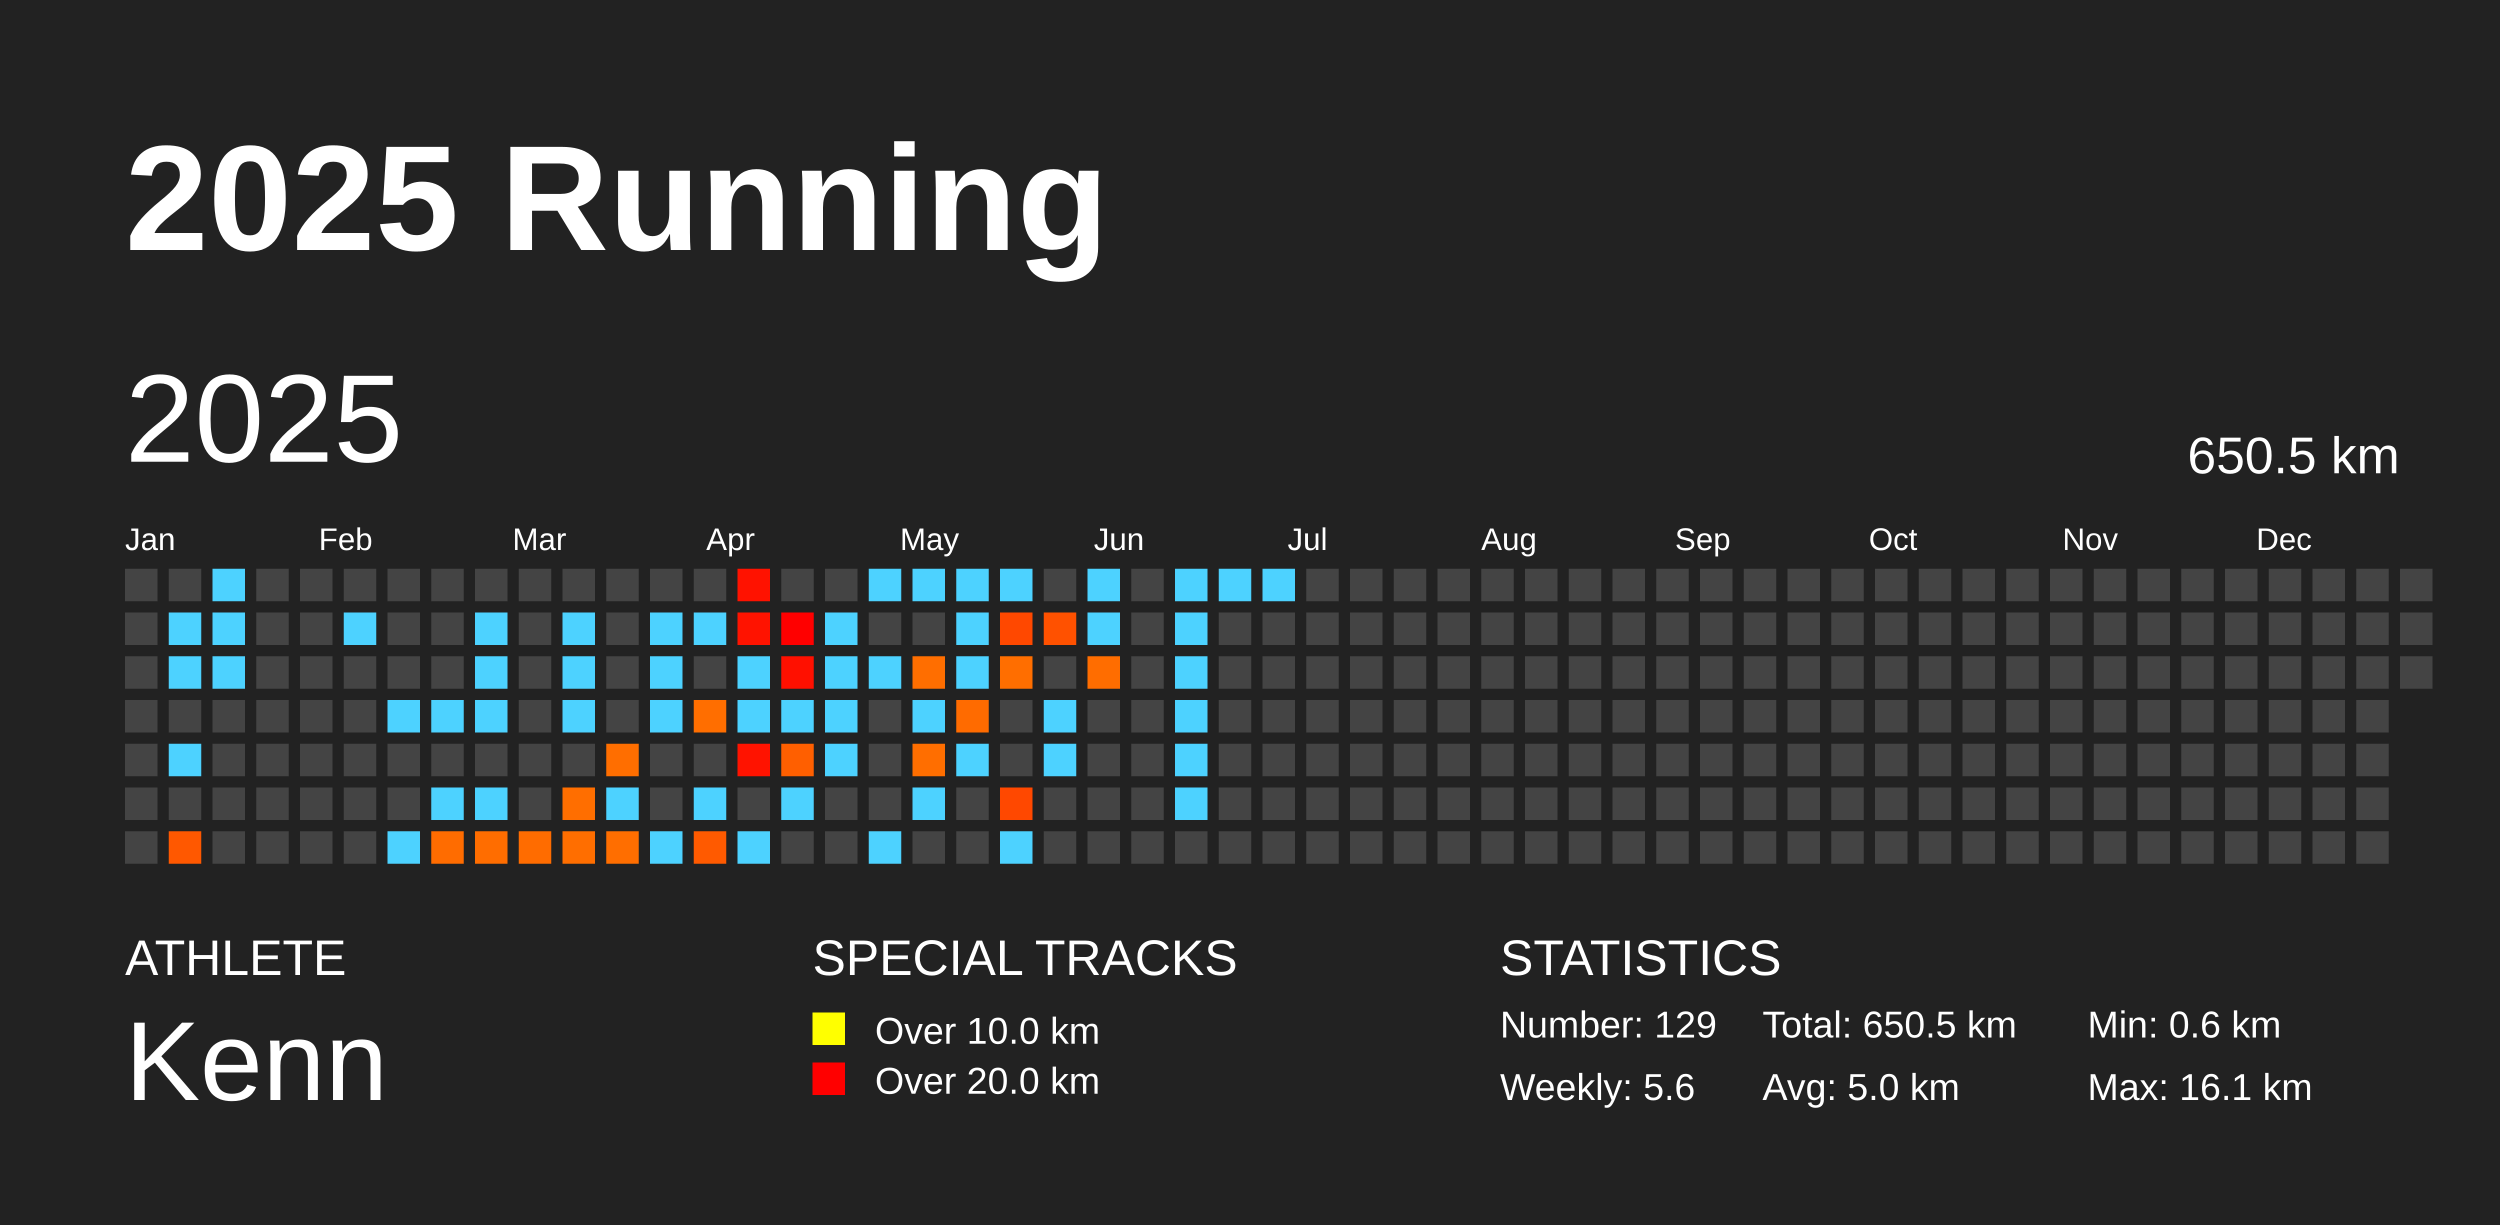
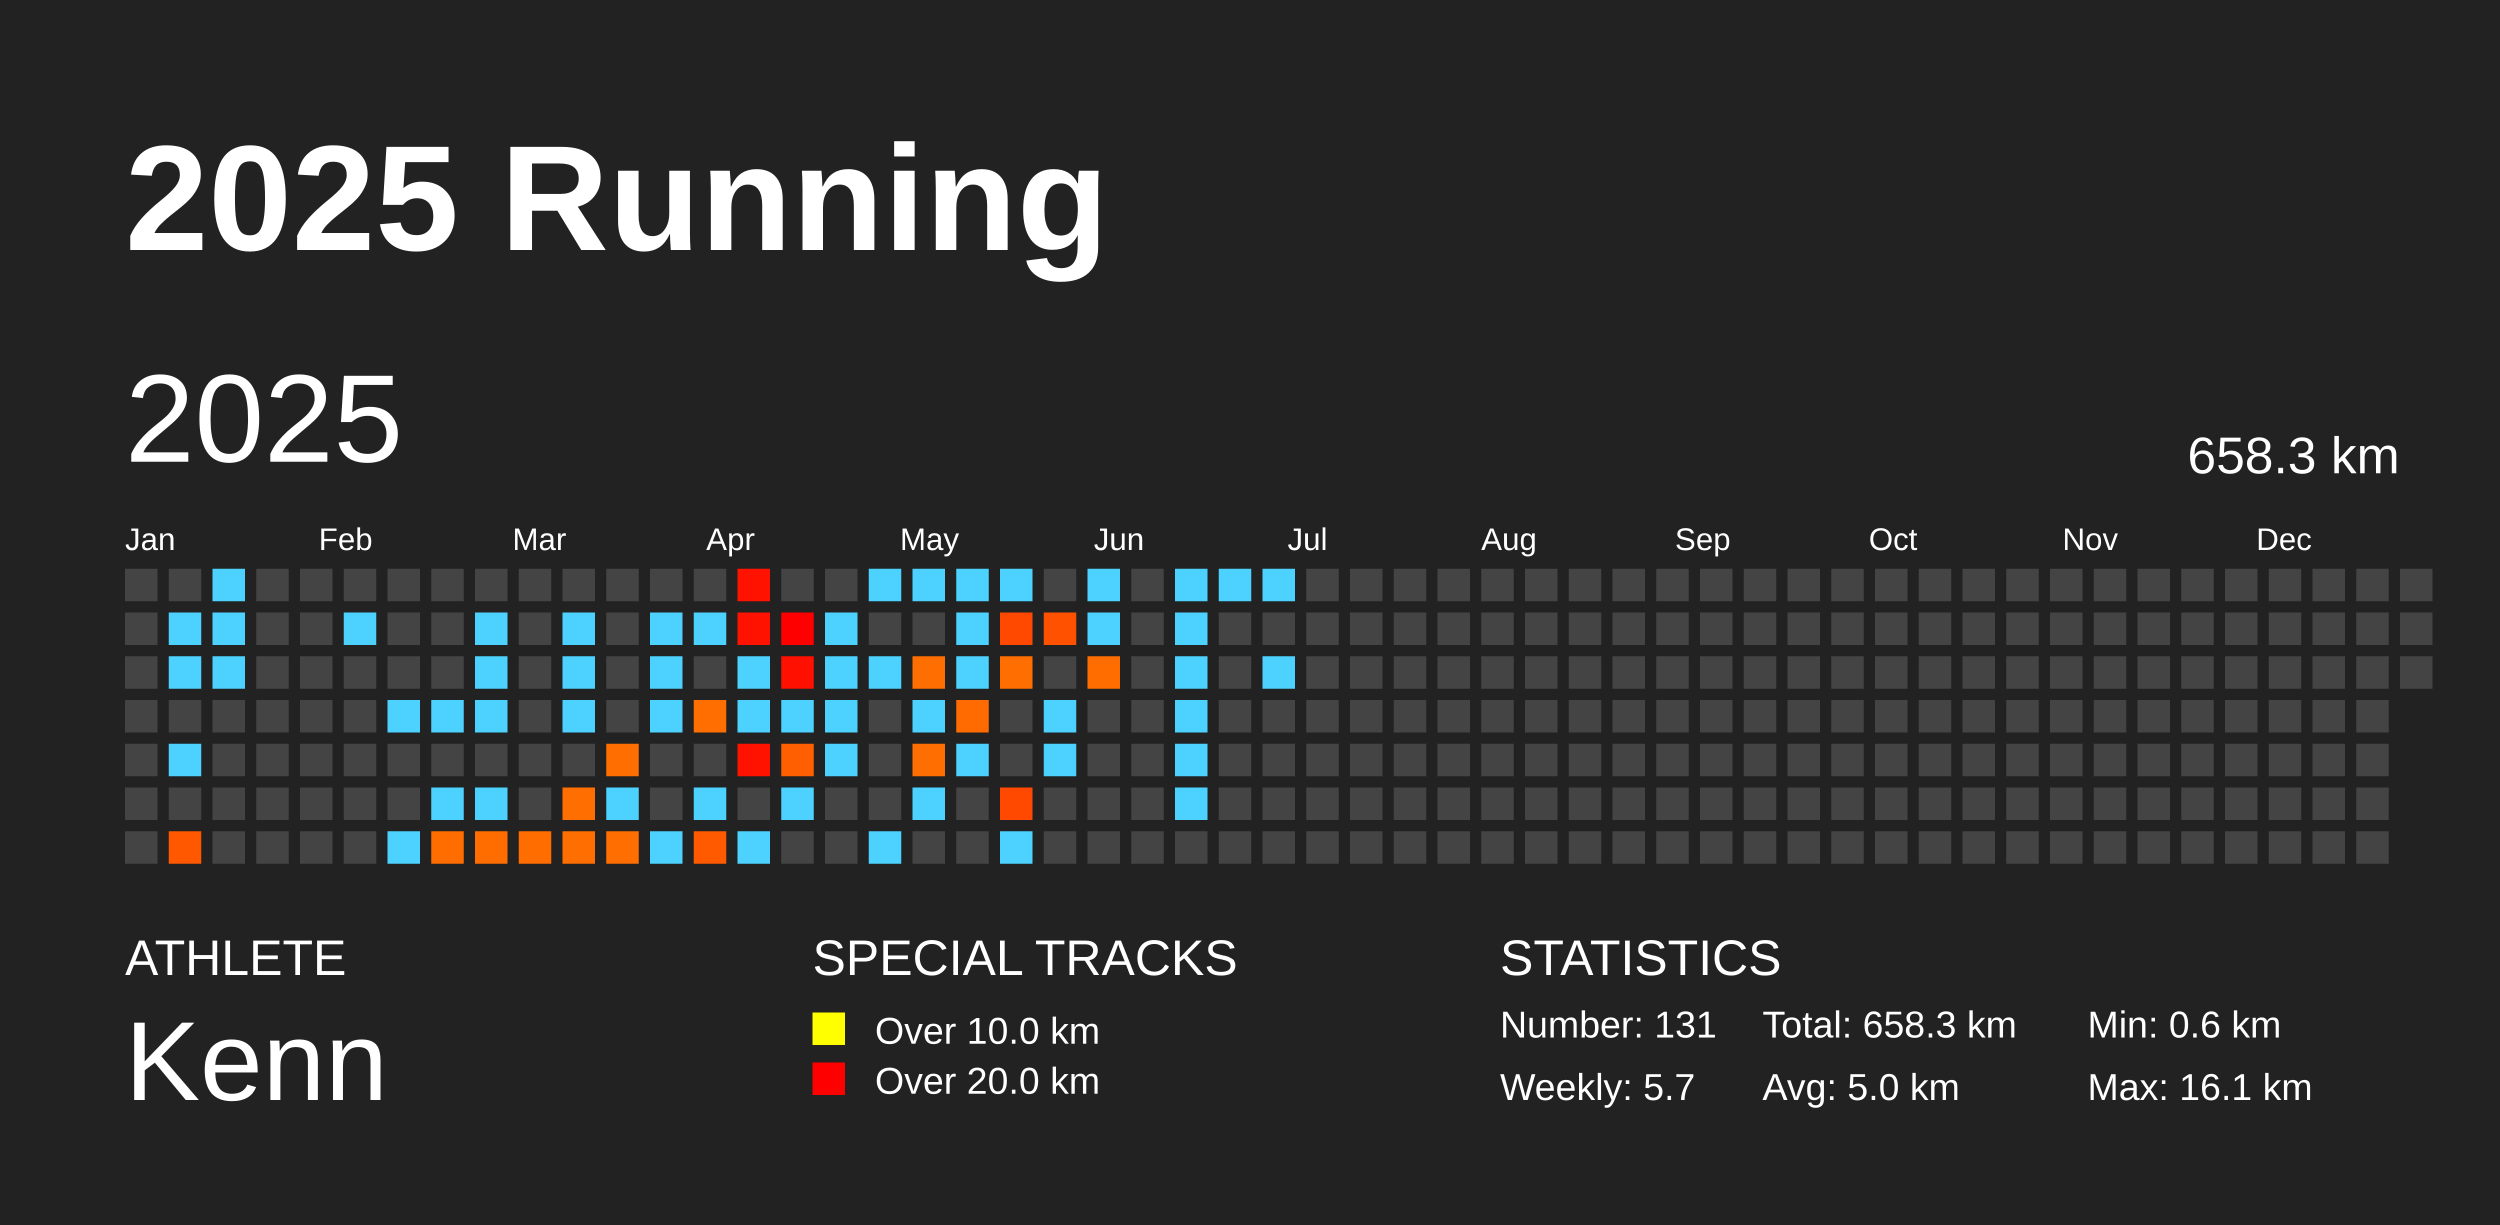
<svg xmlns="http://www.w3.org/2000/svg" baseProfile="full" height="98mm" version="1.1" viewBox="0,0,200,98" width="200mm">
  <defs />
  <rect fill="#222222" height="98" width="200" x="0" y="0" />
  <text fill="#FFFFFF" style="font-size:12px; font-family:Arial; font-weight:bold;" x="10" y="20">2025 Running</text>
  <text fill="#FFFFFF" style="font-size:4px; font-family:Arial" x="10" y="78">ATHLETE</text>
  <text fill="#FFFFFF" style="font-size:9px; font-family:Arial" x="10" y="88">Kenn</text>
  <text fill="#FFFFFF" style="font-size:4px; font-family:Arial" x="65" y="78">SPECIAL TRACKS</text>
  <rect fill="yellow" height="2.6" width="2.6" x="65" y="81" />
  <text fill="#FFFFFF" style="font-size:3px; font-family:Arial" x="70" y="83.5">Over 10.0 km</text>
  <rect fill="red" height="2.6" width="2.6" x="65" y="85" />
  <text fill="#FFFFFF" style="font-size:3px; font-family:Arial" x="70" y="87.5">Over 20.0 km</text>
  <text fill="#FFFFFF" style="font-size:4px; font-family:Arial" x="120" y="78">STATISTICS</text>
-   <text fill="#FFFFFF" style="font-size:3px; font-family:Arial" x="120" y="83">Number: 129</text>
-   <text fill="#FFFFFF" style="font-size:3px; font-family:Arial" x="120" y="88">Weekly: 5.6</text>
-   <text fill="#FFFFFF" style="font-size:3px; font-family:Arial" x="141" y="83">Total: 650.5 km</text>
+   <text fill="#FFFFFF" style="font-size:3px; font-family:Arial" x="120" y="83">Number: 131</text>
+   <text fill="#FFFFFF" style="font-size:3px; font-family:Arial" x="120" y="88">Weekly: 5.7</text>
+   <text fill="#FFFFFF" style="font-size:3px; font-family:Arial" x="141" y="83">Total: 658.3 km</text>
  <text fill="#FFFFFF" style="font-size:3px; font-family:Arial" x="141" y="88">Avg: 5.0 km</text>
  <text fill="#FFFFFF" style="font-size:3px; font-family:Arial" x="167" y="83">Min: 0.6 km</text>
  <text fill="#FFFFFF" style="font-size:3px; font-family:Arial" x="167" y="88">Max: 16.1 km</text>
  <text dominant-baseline="hanging" fill="#FFFFFF" style="font-size:10.0px; font-family:Arial;" x="10" y="30">2025</text>
-   <text dominant-baseline="hanging" fill="#FFFFFF" style="font-size:4.125px; font-family:Arial;" x="175" y="35">650.5 km</text>
+   <text dominant-baseline="hanging" fill="#FFFFFF" style="font-size:4.125px; font-family:Arial;" x="175" y="35">658.3 km</text>
  <text fill="#FFFFFF" style="font-size:2.5px; font-family:Arial" x="10.0" y="44">Jan</text>
  <text fill="#FFFFFF" style="font-size:2.5px; font-family:Arial" x="25.5" y="44">Feb</text>
  <text fill="#FFFFFF" style="font-size:2.5px; font-family:Arial" x="41.0" y="44">Mar</text>
  <text fill="#FFFFFF" style="font-size:2.5px; font-family:Arial" x="56.5" y="44">Apr</text>
  <text fill="#FFFFFF" style="font-size:2.5px; font-family:Arial" x="72.0" y="44">May</text>
  <text fill="#FFFFFF" style="font-size:2.5px; font-family:Arial" x="87.5" y="44">Jun</text>
  <text fill="#FFFFFF" style="font-size:2.5px; font-family:Arial" x="103.0" y="44">Jul</text>
  <text fill="#FFFFFF" style="font-size:2.5px; font-family:Arial" x="118.5" y="44">Aug</text>
  <text fill="#FFFFFF" style="font-size:2.5px; font-family:Arial" x="134.0" y="44">Sep</text>
  <text fill="#FFFFFF" style="font-size:2.5px; font-family:Arial" x="149.5" y="44">Oct</text>
  <text fill="#FFFFFF" style="font-size:2.5px; font-family:Arial" x="165.0" y="44">Nov</text>
  <text fill="#FFFFFF" style="font-size:2.5px; font-family:Arial" x="180.5" y="44">Dec</text>
  <rect fill="#444444" height="2.6" width="2.6" x="10.0" y="45.5" />
  <rect fill="#444444" height="2.6" width="2.6" x="10.0" y="49.0" />
  <rect fill="#444444" height="2.6" width="2.6" x="10.0" y="52.5" />
  <rect fill="#444444" height="2.6" width="2.6" x="10.0" y="56.0" />
  <rect fill="#444444" height="2.6" width="2.6" x="10.0" y="59.5" />
  <rect fill="#444444" height="2.6" width="2.6" x="10.0" y="63.0" />
  <rect fill="#444444" height="2.6" width="2.6" x="10.0" y="66.5" />
  <rect fill="#444444" height="2.6" width="2.6" x="13.5" y="45.5" />
  <rect fill="#4dd2ff" height="2.6" width="2.6" x="13.5" y="49.0" />
  <rect fill="#4dd2ff" height="2.6" width="2.6" x="13.5" y="52.5" />
  <rect fill="#444444" height="2.6" width="2.6" x="13.5" y="56.0" />
  <rect fill="#4dd2ff" height="2.6" width="2.6" x="13.5" y="59.5" />
  <rect fill="#444444" height="2.6" width="2.6" x="13.5" y="63.0" />
  <rect fill="#ff5800" height="2.6" width="2.6" x="13.5" y="66.5" />
  <rect fill="#4dd2ff" height="2.6" width="2.6" x="17.0" y="45.5" />
  <rect fill="#4dd2ff" height="2.6" width="2.6" x="17.0" y="49.0" />
  <rect fill="#4dd2ff" height="2.6" width="2.6" x="17.0" y="52.5" />
  <rect fill="#444444" height="2.6" width="2.6" x="17.0" y="56.0" />
  <rect fill="#444444" height="2.6" width="2.6" x="17.0" y="59.5" />
  <rect fill="#444444" height="2.6" width="2.6" x="17.0" y="63.0" />
  <rect fill="#444444" height="2.6" width="2.6" x="17.0" y="66.5" />
  <rect fill="#444444" height="2.6" width="2.6" x="20.5" y="45.5" />
  <rect fill="#444444" height="2.6" width="2.6" x="20.5" y="49.0" />
  <rect fill="#444444" height="2.6" width="2.6" x="20.5" y="52.5" />
  <rect fill="#444444" height="2.6" width="2.6" x="20.5" y="56.0" />
  <rect fill="#444444" height="2.6" width="2.6" x="20.5" y="59.5" />
  <rect fill="#444444" height="2.6" width="2.6" x="20.5" y="63.0" />
  <rect fill="#444444" height="2.6" width="2.6" x="20.5" y="66.5" />
  <rect fill="#444444" height="2.6" width="2.6" x="24.0" y="45.5" />
  <rect fill="#444444" height="2.6" width="2.6" x="24.0" y="49.0" />
  <rect fill="#444444" height="2.6" width="2.6" x="24.0" y="52.5" />
  <rect fill="#444444" height="2.6" width="2.6" x="24.0" y="56.0" />
  <rect fill="#444444" height="2.6" width="2.6" x="24.0" y="59.5" />
  <rect fill="#444444" height="2.6" width="2.6" x="24.0" y="63.0" />
  <rect fill="#444444" height="2.6" width="2.6" x="24.0" y="66.5" />
  <rect fill="#444444" height="2.6" width="2.6" x="27.5" y="45.5" />
  <rect fill="#4dd2ff" height="2.6" width="2.6" x="27.5" y="49.0" />
  <rect fill="#444444" height="2.6" width="2.6" x="27.5" y="52.5" />
  <rect fill="#444444" height="2.6" width="2.6" x="27.5" y="56.0" />
  <rect fill="#444444" height="2.6" width="2.6" x="27.5" y="59.5" />
  <rect fill="#444444" height="2.6" width="2.6" x="27.5" y="63.0" />
  <rect fill="#444444" height="2.6" width="2.6" x="27.5" y="66.5" />
  <rect fill="#444444" height="2.6" width="2.6" x="31.0" y="45.5" />
  <rect fill="#444444" height="2.6" width="2.6" x="31.0" y="49.0" />
  <rect fill="#444444" height="2.6" width="2.6" x="31.0" y="52.5" />
  <rect fill="#4dd2ff" height="2.6" width="2.6" x="31.0" y="56.0" />
  <rect fill="#444444" height="2.6" width="2.6" x="31.0" y="59.5" />
  <rect fill="#444444" height="2.6" width="2.6" x="31.0" y="63.0" />
  <rect fill="#4dd2ff" height="2.6" width="2.6" x="31.0" y="66.5" />
  <rect fill="#444444" height="2.6" width="2.6" x="34.5" y="45.5" />
  <rect fill="#444444" height="2.6" width="2.6" x="34.5" y="49.0" />
  <rect fill="#444444" height="2.6" width="2.6" x="34.5" y="52.5" />
  <rect fill="#4dd2ff" height="2.6" width="2.6" x="34.5" y="56.0" />
  <rect fill="#444444" height="2.6" width="2.6" x="34.5" y="59.5" />
  <rect fill="#4dd2ff" height="2.6" width="2.6" x="34.5" y="63.0" />
  <rect fill="#ff6c00" height="2.6" width="2.6" x="34.5" y="66.5" />
  <rect fill="#444444" height="2.6" width="2.6" x="38.0" y="45.5" />
  <rect fill="#4dd2ff" height="2.6" width="2.6" x="38.0" y="49.0" />
  <rect fill="#4dd2ff" height="2.6" width="2.6" x="38.0" y="52.5" />
  <rect fill="#4dd2ff" height="2.6" width="2.6" x="38.0" y="56.0" />
  <rect fill="#444444" height="2.6" width="2.6" x="38.0" y="59.5" />
  <rect fill="#4dd2ff" height="2.6" width="2.6" x="38.0" y="63.0" />
  <rect fill="#ff6d00" height="2.6" width="2.6" x="38.0" y="66.5" />
  <rect fill="#444444" height="2.6" width="2.6" x="41.5" y="45.5" />
  <rect fill="#444444" height="2.6" width="2.6" x="41.5" y="49.0" />
  <rect fill="#444444" height="2.6" width="2.6" x="41.5" y="52.5" />
  <rect fill="#444444" height="2.6" width="2.6" x="41.5" y="56.0" />
  <rect fill="#444444" height="2.6" width="2.6" x="41.5" y="59.5" />
  <rect fill="#444444" height="2.6" width="2.6" x="41.5" y="63.0" />
  <rect fill="#ff6c00" height="2.6" width="2.6" x="41.5" y="66.5" />
  <rect fill="#444444" height="2.6" width="2.6" x="45.0" y="45.5" />
  <rect fill="#4dd2ff" height="2.6" width="2.6" x="45.0" y="49.0" />
  <rect fill="#4dd2ff" height="2.6" width="2.6" x="45.0" y="52.5" />
  <rect fill="#4dd2ff" height="2.6" width="2.6" x="45.0" y="56.0" />
  <rect fill="#444444" height="2.6" width="2.6" x="45.0" y="59.5" />
  <rect fill="#ff6e00" height="2.6" width="2.6" x="45.0" y="63.0" />
  <rect fill="#ff6e00" height="2.6" width="2.6" x="45.0" y="66.5" />
  <rect fill="#444444" height="2.6" width="2.6" x="48.5" y="45.5" />
  <rect fill="#444444" height="2.6" width="2.6" x="48.5" y="49.0" />
  <rect fill="#444444" height="2.6" width="2.6" x="48.5" y="52.5" />
  <rect fill="#444444" height="2.6" width="2.6" x="48.5" y="56.0" />
  <rect fill="#ff6e00" height="2.6" width="2.6" x="48.5" y="59.5" />
  <rect fill="#4dd2ff" height="2.6" width="2.6" x="48.5" y="63.0" />
  <rect fill="#ff6e00" height="2.6" width="2.6" x="48.5" y="66.5" />
  <rect fill="#444444" height="2.6" width="2.6" x="52.0" y="45.5" />
  <rect fill="#4dd2ff" height="2.6" width="2.6" x="52.0" y="49.0" />
  <rect fill="#4dd2ff" height="2.6" width="2.6" x="52.0" y="52.5" />
  <rect fill="#4dd2ff" height="2.6" width="2.6" x="52.0" y="56.0" />
  <rect fill="#444444" height="2.6" width="2.6" x="52.0" y="59.5" />
  <rect fill="#444444" height="2.6" width="2.6" x="52.0" y="63.0" />
  <rect fill="#4dd2ff" height="2.6" width="2.6" x="52.0" y="66.5" />
  <rect fill="#444444" height="2.6" width="2.6" x="55.5" y="45.5" />
  <rect fill="#4dd2ff" height="2.6" width="2.6" x="55.5" y="49.0" />
  <rect fill="#444444" height="2.6" width="2.6" x="55.5" y="52.5" />
  <rect fill="#ff6e00" height="2.6" width="2.6" x="55.5" y="56.0" />
  <rect fill="#444444" height="2.6" width="2.6" x="55.5" y="59.5" />
  <rect fill="#4dd2ff" height="2.6" width="2.6" x="55.5" y="63.0" />
  <rect fill="#ff5a00" height="2.6" width="2.6" x="55.5" y="66.5" />
  <rect fill="#ff1200" height="2.6" width="2.6" x="59.0" y="45.5" />
  <rect fill="#ff1300" height="2.6" width="2.6" x="59.0" y="49.0" />
  <rect fill="#4dd2ff" height="2.6" width="2.6" x="59.0" y="52.5" />
  <rect fill="#4dd2ff" height="2.6" width="2.6" x="59.0" y="56.0" />
  <rect fill="#ff1300" height="2.6" width="2.6" x="59.0" y="59.5" />
  <rect fill="#444444" height="2.6" width="2.6" x="59.0" y="63.0" />
  <rect fill="#4dd2ff" height="2.6" width="2.6" x="59.0" y="66.5" />
  <rect fill="#444444" height="2.6" width="2.6" x="62.5" y="45.5" />
  <rect fill="#ff0000" height="2.6" width="2.6" x="62.5" y="49.0" />
  <rect fill="#ff1000" height="2.6" width="2.6" x="62.5" y="52.5" />
  <rect fill="#4dd2ff" height="2.6" width="2.6" x="62.5" y="56.0" />
  <rect fill="#ff5f00" height="2.6" width="2.6" x="62.5" y="59.5" />
  <rect fill="#4dd2ff" height="2.6" width="2.6" x="62.5" y="63.0" />
  <rect fill="#444444" height="2.6" width="2.6" x="62.5" y="66.5" />
  <rect fill="#444444" height="2.6" width="2.6" x="66.0" y="45.5" />
  <rect fill="#4dd2ff" height="2.6" width="2.6" x="66.0" y="49.0" />
  <rect fill="#4dd2ff" height="2.6" width="2.6" x="66.0" y="52.5" />
  <rect fill="#4dd2ff" height="2.6" width="2.6" x="66.0" y="56.0" />
  <rect fill="#4dd2ff" height="2.6" width="2.6" x="66.0" y="59.5" />
  <rect fill="#444444" height="2.6" width="2.6" x="66.0" y="63.0" />
  <rect fill="#444444" height="2.6" width="2.6" x="66.0" y="66.5" />
  <rect fill="#4dd2ff" height="2.6" width="2.6" x="69.5" y="45.5" />
  <rect fill="#444444" height="2.6" width="2.6" x="69.5" y="49.0" />
  <rect fill="#4dd2ff" height="2.6" width="2.6" x="69.5" y="52.5" />
  <rect fill="#444444" height="2.6" width="2.6" x="69.5" y="56.0" />
  <rect fill="#444444" height="2.6" width="2.6" x="69.5" y="59.5" />
  <rect fill="#444444" height="2.6" width="2.6" x="69.5" y="63.0" />
  <rect fill="#4dd2ff" height="2.6" width="2.6" x="69.5" y="66.5" />
  <rect fill="#4dd2ff" height="2.6" width="2.6" x="73.0" y="45.5" />
  <rect fill="#444444" height="2.6" width="2.6" x="73.0" y="49.0" />
  <rect fill="#ff6e00" height="2.6" width="2.6" x="73.0" y="52.5" />
  <rect fill="#4dd2ff" height="2.6" width="2.6" x="73.0" y="56.0" />
  <rect fill="#ff6e00" height="2.6" width="2.6" x="73.0" y="59.5" />
  <rect fill="#4dd2ff" height="2.6" width="2.6" x="73.0" y="63.0" />
  <rect fill="#444444" height="2.6" width="2.6" x="73.0" y="66.5" />
  <rect fill="#4dd2ff" height="2.6" width="2.6" x="76.5" y="45.5" />
  <rect fill="#4dd2ff" height="2.6" width="2.6" x="76.5" y="49.0" />
  <rect fill="#4dd2ff" height="2.6" width="2.6" x="76.5" y="52.5" />
  <rect fill="#ff6b00" height="2.6" width="2.6" x="76.5" y="56.0" />
  <rect fill="#4dd2ff" height="2.6" width="2.6" x="76.5" y="59.5" />
  <rect fill="#444444" height="2.6" width="2.6" x="76.5" y="63.0" />
  <rect fill="#444444" height="2.6" width="2.6" x="76.5" y="66.5" />
  <rect fill="#4dd2ff" height="2.6" width="2.6" x="80.0" y="45.5" />
  <rect fill="#ff4800" height="2.6" width="2.6" x="80.0" y="49.0" />
  <rect fill="#ff6e00" height="2.6" width="2.6" x="80.0" y="52.5" />
  <rect fill="#444444" height="2.6" width="2.6" x="80.0" y="56.0" />
  <rect fill="#444444" height="2.6" width="2.6" x="80.0" y="59.5" />
  <rect fill="#ff4800" height="2.6" width="2.6" x="80.0" y="63.0" />
  <rect fill="#4dd2ff" height="2.6" width="2.6" x="80.0" y="66.5" />
  <rect fill="#444444" height="2.6" width="2.6" x="83.5" y="45.5" />
  <rect fill="#ff5100" height="2.6" width="2.6" x="83.5" y="49.0" />
  <rect fill="#444444" height="2.6" width="2.6" x="83.5" y="52.5" />
  <rect fill="#4dd2ff" height="2.6" width="2.6" x="83.5" y="56.0" />
  <rect fill="#4dd2ff" height="2.6" width="2.6" x="83.5" y="59.5" />
  <rect fill="#444444" height="2.6" width="2.6" x="83.5" y="63.0" />
  <rect fill="#444444" height="2.6" width="2.6" x="83.5" y="66.5" />
  <rect fill="#4dd2ff" height="2.6" width="2.6" x="87.0" y="45.5" />
  <rect fill="#4dd2ff" height="2.6" width="2.6" x="87.0" y="49.0" />
  <rect fill="#ff6d00" height="2.6" width="2.6" x="87.0" y="52.5" />
  <rect fill="#444444" height="2.6" width="2.6" x="87.0" y="56.0" />
  <rect fill="#444444" height="2.6" width="2.6" x="87.0" y="59.5" />
  <rect fill="#444444" height="2.6" width="2.6" x="87.0" y="63.0" />
  <rect fill="#444444" height="2.6" width="2.6" x="87.0" y="66.5" />
  <rect fill="#444444" height="2.6" width="2.6" x="90.5" y="45.5" />
  <rect fill="#444444" height="2.6" width="2.6" x="90.5" y="49.0" />
  <rect fill="#444444" height="2.6" width="2.6" x="90.5" y="52.5" />
  <rect fill="#444444" height="2.6" width="2.6" x="90.5" y="56.0" />
  <rect fill="#444444" height="2.6" width="2.6" x="90.5" y="59.5" />
  <rect fill="#444444" height="2.6" width="2.6" x="90.5" y="63.0" />
  <rect fill="#444444" height="2.6" width="2.6" x="90.5" y="66.5" />
  <rect fill="#4dd2ff" height="2.6" width="2.6" x="94.0" y="45.5" />
  <rect fill="#4dd2ff" height="2.6" width="2.6" x="94.0" y="49.0" />
  <rect fill="#4dd2ff" height="2.6" width="2.6" x="94.0" y="52.5" />
  <rect fill="#4dd2ff" height="2.6" width="2.6" x="94.0" y="56.0" />
  <rect fill="#4dd2ff" height="2.6" width="2.6" x="94.0" y="59.5" />
  <rect fill="#4dd2ff" height="2.6" width="2.6" x="94.0" y="63.0" />
  <rect fill="#444444" height="2.6" width="2.6" x="94.0" y="66.5" />
  <rect fill="#4dd2ff" height="2.6" width="2.6" x="97.5" y="45.5" />
  <rect fill="#444444" height="2.6" width="2.6" x="97.5" y="49.0" />
  <rect fill="#444444" height="2.6" width="2.6" x="97.5" y="52.5" />
  <rect fill="#444444" height="2.6" width="2.6" x="97.5" y="56.0" />
  <rect fill="#444444" height="2.6" width="2.6" x="97.5" y="59.5" />
  <rect fill="#444444" height="2.6" width="2.6" x="97.5" y="63.0" />
  <rect fill="#444444" height="2.6" width="2.6" x="97.5" y="66.5" />
  <rect fill="#4dd2ff" height="2.6" width="2.6" x="101.0" y="45.5" />
  <rect fill="#444444" height="2.6" width="2.6" x="101.0" y="49.0" />
-   <rect fill="#444444" height="2.6" width="2.6" x="101.0" y="52.5" />
+   <rect fill="#4dd2ff" height="2.6" width="2.6" x="101.0" y="52.5" />
  <rect fill="#444444" height="2.6" width="2.6" x="101.0" y="56.0" />
  <rect fill="#444444" height="2.6" width="2.6" x="101.0" y="59.5" />
  <rect fill="#444444" height="2.6" width="2.6" x="101.0" y="63.0" />
  <rect fill="#444444" height="2.6" width="2.6" x="101.0" y="66.5" />
  <rect fill="#444444" height="2.6" width="2.6" x="104.5" y="45.5" />
  <rect fill="#444444" height="2.6" width="2.6" x="104.5" y="49.0" />
  <rect fill="#444444" height="2.6" width="2.6" x="104.5" y="52.5" />
  <rect fill="#444444" height="2.6" width="2.6" x="104.5" y="56.0" />
  <rect fill="#444444" height="2.6" width="2.6" x="104.5" y="59.5" />
  <rect fill="#444444" height="2.6" width="2.6" x="104.5" y="63.0" />
  <rect fill="#444444" height="2.6" width="2.6" x="104.5" y="66.5" />
  <rect fill="#444444" height="2.6" width="2.6" x="108.0" y="45.5" />
  <rect fill="#444444" height="2.6" width="2.6" x="108.0" y="49.0" />
  <rect fill="#444444" height="2.6" width="2.6" x="108.0" y="52.5" />
  <rect fill="#444444" height="2.6" width="2.6" x="108.0" y="56.0" />
  <rect fill="#444444" height="2.6" width="2.6" x="108.0" y="59.5" />
  <rect fill="#444444" height="2.6" width="2.6" x="108.0" y="63.0" />
  <rect fill="#444444" height="2.6" width="2.6" x="108.0" y="66.5" />
  <rect fill="#444444" height="2.6" width="2.6" x="111.5" y="45.5" />
  <rect fill="#444444" height="2.6" width="2.6" x="111.5" y="49.0" />
  <rect fill="#444444" height="2.6" width="2.6" x="111.5" y="52.5" />
  <rect fill="#444444" height="2.6" width="2.6" x="111.5" y="56.0" />
  <rect fill="#444444" height="2.6" width="2.6" x="111.5" y="59.5" />
  <rect fill="#444444" height="2.6" width="2.6" x="111.5" y="63.0" />
  <rect fill="#444444" height="2.6" width="2.6" x="111.5" y="66.5" />
  <rect fill="#444444" height="2.6" width="2.6" x="115.0" y="45.5" />
  <rect fill="#444444" height="2.6" width="2.6" x="115.0" y="49.0" />
  <rect fill="#444444" height="2.6" width="2.6" x="115.0" y="52.5" />
  <rect fill="#444444" height="2.6" width="2.6" x="115.0" y="56.0" />
  <rect fill="#444444" height="2.6" width="2.6" x="115.0" y="59.5" />
  <rect fill="#444444" height="2.6" width="2.6" x="115.0" y="63.0" />
  <rect fill="#444444" height="2.6" width="2.6" x="115.0" y="66.5" />
  <rect fill="#444444" height="2.6" width="2.6" x="118.5" y="45.5" />
  <rect fill="#444444" height="2.6" width="2.6" x="118.5" y="49.0" />
  <rect fill="#444444" height="2.6" width="2.6" x="118.5" y="52.5" />
  <rect fill="#444444" height="2.6" width="2.6" x="118.5" y="56.0" />
  <rect fill="#444444" height="2.6" width="2.6" x="118.5" y="59.5" />
  <rect fill="#444444" height="2.6" width="2.6" x="118.5" y="63.0" />
  <rect fill="#444444" height="2.6" width="2.6" x="118.5" y="66.5" />
  <rect fill="#444444" height="2.6" width="2.6" x="122.0" y="45.5" />
  <rect fill="#444444" height="2.6" width="2.6" x="122.0" y="49.0" />
  <rect fill="#444444" height="2.6" width="2.6" x="122.0" y="52.5" />
  <rect fill="#444444" height="2.6" width="2.6" x="122.0" y="56.0" />
  <rect fill="#444444" height="2.6" width="2.6" x="122.0" y="59.5" />
  <rect fill="#444444" height="2.6" width="2.6" x="122.0" y="63.0" />
  <rect fill="#444444" height="2.6" width="2.6" x="122.0" y="66.5" />
  <rect fill="#444444" height="2.6" width="2.6" x="125.5" y="45.5" />
  <rect fill="#444444" height="2.6" width="2.6" x="125.5" y="49.0" />
  <rect fill="#444444" height="2.6" width="2.6" x="125.5" y="52.5" />
  <rect fill="#444444" height="2.6" width="2.6" x="125.5" y="56.0" />
  <rect fill="#444444" height="2.6" width="2.6" x="125.5" y="59.5" />
  <rect fill="#444444" height="2.6" width="2.6" x="125.5" y="63.0" />
  <rect fill="#444444" height="2.6" width="2.6" x="125.5" y="66.5" />
  <rect fill="#444444" height="2.6" width="2.6" x="129.0" y="45.5" />
  <rect fill="#444444" height="2.6" width="2.6" x="129.0" y="49.0" />
  <rect fill="#444444" height="2.6" width="2.6" x="129.0" y="52.5" />
  <rect fill="#444444" height="2.6" width="2.6" x="129.0" y="56.0" />
  <rect fill="#444444" height="2.6" width="2.6" x="129.0" y="59.5" />
  <rect fill="#444444" height="2.6" width="2.6" x="129.0" y="63.0" />
  <rect fill="#444444" height="2.6" width="2.6" x="129.0" y="66.5" />
  <rect fill="#444444" height="2.6" width="2.6" x="132.5" y="45.5" />
  <rect fill="#444444" height="2.6" width="2.6" x="132.5" y="49.0" />
  <rect fill="#444444" height="2.6" width="2.6" x="132.5" y="52.5" />
  <rect fill="#444444" height="2.6" width="2.6" x="132.5" y="56.0" />
  <rect fill="#444444" height="2.6" width="2.6" x="132.5" y="59.5" />
  <rect fill="#444444" height="2.6" width="2.6" x="132.5" y="63.0" />
  <rect fill="#444444" height="2.6" width="2.6" x="132.5" y="66.5" />
  <rect fill="#444444" height="2.6" width="2.6" x="136.0" y="45.5" />
  <rect fill="#444444" height="2.6" width="2.6" x="136.0" y="49.0" />
  <rect fill="#444444" height="2.6" width="2.6" x="136.0" y="52.5" />
  <rect fill="#444444" height="2.6" width="2.6" x="136.0" y="56.0" />
  <rect fill="#444444" height="2.6" width="2.6" x="136.0" y="59.5" />
  <rect fill="#444444" height="2.6" width="2.6" x="136.0" y="63.0" />
  <rect fill="#444444" height="2.6" width="2.6" x="136.0" y="66.5" />
  <rect fill="#444444" height="2.6" width="2.6" x="139.5" y="45.5" />
  <rect fill="#444444" height="2.6" width="2.6" x="139.5" y="49.0" />
  <rect fill="#444444" height="2.6" width="2.6" x="139.5" y="52.5" />
  <rect fill="#444444" height="2.6" width="2.6" x="139.5" y="56.0" />
  <rect fill="#444444" height="2.6" width="2.6" x="139.5" y="59.5" />
  <rect fill="#444444" height="2.6" width="2.6" x="139.5" y="63.0" />
  <rect fill="#444444" height="2.6" width="2.6" x="139.5" y="66.5" />
  <rect fill="#444444" height="2.6" width="2.6" x="143.0" y="45.5" />
  <rect fill="#444444" height="2.6" width="2.6" x="143.0" y="49.0" />
  <rect fill="#444444" height="2.6" width="2.6" x="143.0" y="52.5" />
  <rect fill="#444444" height="2.6" width="2.6" x="143.0" y="56.0" />
  <rect fill="#444444" height="2.6" width="2.6" x="143.0" y="59.5" />
  <rect fill="#444444" height="2.6" width="2.6" x="143.0" y="63.0" />
  <rect fill="#444444" height="2.6" width="2.6" x="143.0" y="66.5" />
  <rect fill="#444444" height="2.6" width="2.6" x="146.5" y="45.5" />
  <rect fill="#444444" height="2.6" width="2.6" x="146.5" y="49.0" />
  <rect fill="#444444" height="2.6" width="2.6" x="146.5" y="52.5" />
  <rect fill="#444444" height="2.6" width="2.6" x="146.5" y="56.0" />
  <rect fill="#444444" height="2.6" width="2.6" x="146.5" y="59.5" />
  <rect fill="#444444" height="2.6" width="2.6" x="146.5" y="63.0" />
  <rect fill="#444444" height="2.6" width="2.6" x="146.5" y="66.5" />
  <rect fill="#444444" height="2.6" width="2.6" x="150.0" y="45.5" />
  <rect fill="#444444" height="2.6" width="2.6" x="150.0" y="49.0" />
  <rect fill="#444444" height="2.6" width="2.6" x="150.0" y="52.5" />
  <rect fill="#444444" height="2.6" width="2.6" x="150.0" y="56.0" />
  <rect fill="#444444" height="2.6" width="2.6" x="150.0" y="59.5" />
  <rect fill="#444444" height="2.6" width="2.6" x="150.0" y="63.0" />
  <rect fill="#444444" height="2.6" width="2.6" x="150.0" y="66.5" />
  <rect fill="#444444" height="2.6" width="2.6" x="153.5" y="45.5" />
  <rect fill="#444444" height="2.6" width="2.6" x="153.5" y="49.0" />
  <rect fill="#444444" height="2.6" width="2.6" x="153.5" y="52.5" />
  <rect fill="#444444" height="2.6" width="2.6" x="153.5" y="56.0" />
  <rect fill="#444444" height="2.6" width="2.6" x="153.5" y="59.5" />
  <rect fill="#444444" height="2.6" width="2.6" x="153.5" y="63.0" />
  <rect fill="#444444" height="2.6" width="2.6" x="153.5" y="66.5" />
  <rect fill="#444444" height="2.6" width="2.6" x="157.0" y="45.5" />
  <rect fill="#444444" height="2.6" width="2.6" x="157.0" y="49.0" />
  <rect fill="#444444" height="2.6" width="2.6" x="157.0" y="52.5" />
  <rect fill="#444444" height="2.6" width="2.6" x="157.0" y="56.0" />
  <rect fill="#444444" height="2.6" width="2.6" x="157.0" y="59.5" />
  <rect fill="#444444" height="2.6" width="2.6" x="157.0" y="63.0" />
  <rect fill="#444444" height="2.6" width="2.6" x="157.0" y="66.5" />
  <rect fill="#444444" height="2.6" width="2.6" x="160.5" y="45.5" />
  <rect fill="#444444" height="2.6" width="2.6" x="160.5" y="49.0" />
  <rect fill="#444444" height="2.6" width="2.6" x="160.5" y="52.5" />
  <rect fill="#444444" height="2.6" width="2.6" x="160.5" y="56.0" />
  <rect fill="#444444" height="2.6" width="2.6" x="160.5" y="59.5" />
  <rect fill="#444444" height="2.6" width="2.6" x="160.5" y="63.0" />
  <rect fill="#444444" height="2.6" width="2.6" x="160.5" y="66.5" />
  <rect fill="#444444" height="2.6" width="2.6" x="164.0" y="45.5" />
  <rect fill="#444444" height="2.6" width="2.6" x="164.0" y="49.0" />
  <rect fill="#444444" height="2.6" width="2.6" x="164.0" y="52.5" />
  <rect fill="#444444" height="2.6" width="2.6" x="164.0" y="56.0" />
  <rect fill="#444444" height="2.6" width="2.6" x="164.0" y="59.5" />
  <rect fill="#444444" height="2.6" width="2.6" x="164.0" y="63.0" />
  <rect fill="#444444" height="2.6" width="2.6" x="164.0" y="66.5" />
  <rect fill="#444444" height="2.6" width="2.6" x="167.5" y="45.5" />
  <rect fill="#444444" height="2.6" width="2.6" x="167.5" y="49.0" />
  <rect fill="#444444" height="2.6" width="2.6" x="167.5" y="52.5" />
  <rect fill="#444444" height="2.6" width="2.6" x="167.5" y="56.0" />
  <rect fill="#444444" height="2.6" width="2.6" x="167.5" y="59.5" />
  <rect fill="#444444" height="2.6" width="2.6" x="167.5" y="63.0" />
  <rect fill="#444444" height="2.6" width="2.6" x="167.5" y="66.5" />
  <rect fill="#444444" height="2.6" width="2.6" x="171.0" y="45.5" />
  <rect fill="#444444" height="2.6" width="2.6" x="171.0" y="49.0" />
  <rect fill="#444444" height="2.6" width="2.6" x="171.0" y="52.5" />
  <rect fill="#444444" height="2.6" width="2.6" x="171.0" y="56.0" />
  <rect fill="#444444" height="2.6" width="2.6" x="171.0" y="59.5" />
  <rect fill="#444444" height="2.6" width="2.6" x="171.0" y="63.0" />
  <rect fill="#444444" height="2.6" width="2.6" x="171.0" y="66.5" />
  <rect fill="#444444" height="2.6" width="2.6" x="174.5" y="45.5" />
  <rect fill="#444444" height="2.6" width="2.6" x="174.5" y="49.0" />
  <rect fill="#444444" height="2.6" width="2.6" x="174.5" y="52.5" />
  <rect fill="#444444" height="2.6" width="2.6" x="174.5" y="56.0" />
  <rect fill="#444444" height="2.6" width="2.6" x="174.5" y="59.5" />
  <rect fill="#444444" height="2.6" width="2.6" x="174.5" y="63.0" />
  <rect fill="#444444" height="2.6" width="2.6" x="174.5" y="66.5" />
  <rect fill="#444444" height="2.6" width="2.6" x="178.0" y="45.5" />
  <rect fill="#444444" height="2.6" width="2.6" x="178.0" y="49.0" />
  <rect fill="#444444" height="2.6" width="2.6" x="178.0" y="52.5" />
  <rect fill="#444444" height="2.6" width="2.6" x="178.0" y="56.0" />
  <rect fill="#444444" height="2.6" width="2.6" x="178.0" y="59.5" />
  <rect fill="#444444" height="2.6" width="2.6" x="178.0" y="63.0" />
  <rect fill="#444444" height="2.6" width="2.6" x="178.0" y="66.5" />
  <rect fill="#444444" height="2.6" width="2.6" x="181.5" y="45.5" />
  <rect fill="#444444" height="2.6" width="2.6" x="181.5" y="49.0" />
  <rect fill="#444444" height="2.6" width="2.6" x="181.5" y="52.5" />
  <rect fill="#444444" height="2.6" width="2.6" x="181.5" y="56.0" />
  <rect fill="#444444" height="2.6" width="2.6" x="181.5" y="59.5" />
  <rect fill="#444444" height="2.6" width="2.6" x="181.5" y="63.0" />
  <rect fill="#444444" height="2.6" width="2.6" x="181.5" y="66.5" />
  <rect fill="#444444" height="2.6" width="2.6" x="185.0" y="45.5" />
  <rect fill="#444444" height="2.6" width="2.6" x="185.0" y="49.0" />
  <rect fill="#444444" height="2.6" width="2.6" x="185.0" y="52.5" />
  <rect fill="#444444" height="2.6" width="2.6" x="185.0" y="56.0" />
  <rect fill="#444444" height="2.6" width="2.6" x="185.0" y="59.5" />
  <rect fill="#444444" height="2.6" width="2.6" x="185.0" y="63.0" />
  <rect fill="#444444" height="2.6" width="2.6" x="185.0" y="66.5" />
  <rect fill="#444444" height="2.6" width="2.6" x="188.5" y="45.5" />
  <rect fill="#444444" height="2.6" width="2.6" x="188.5" y="49.0" />
  <rect fill="#444444" height="2.6" width="2.6" x="188.5" y="52.5" />
  <rect fill="#444444" height="2.6" width="2.6" x="188.5" y="56.0" />
  <rect fill="#444444" height="2.6" width="2.6" x="188.5" y="59.5" />
  <rect fill="#444444" height="2.6" width="2.6" x="188.5" y="63.0" />
  <rect fill="#444444" height="2.6" width="2.6" x="188.5" y="66.5" />
  <rect fill="#444444" height="2.6" width="2.6" x="192.0" y="45.5" />
  <rect fill="#444444" height="2.6" width="2.6" x="192.0" y="49.0" />
  <rect fill="#444444" height="2.6" width="2.6" x="192.0" y="52.5" />
</svg>
